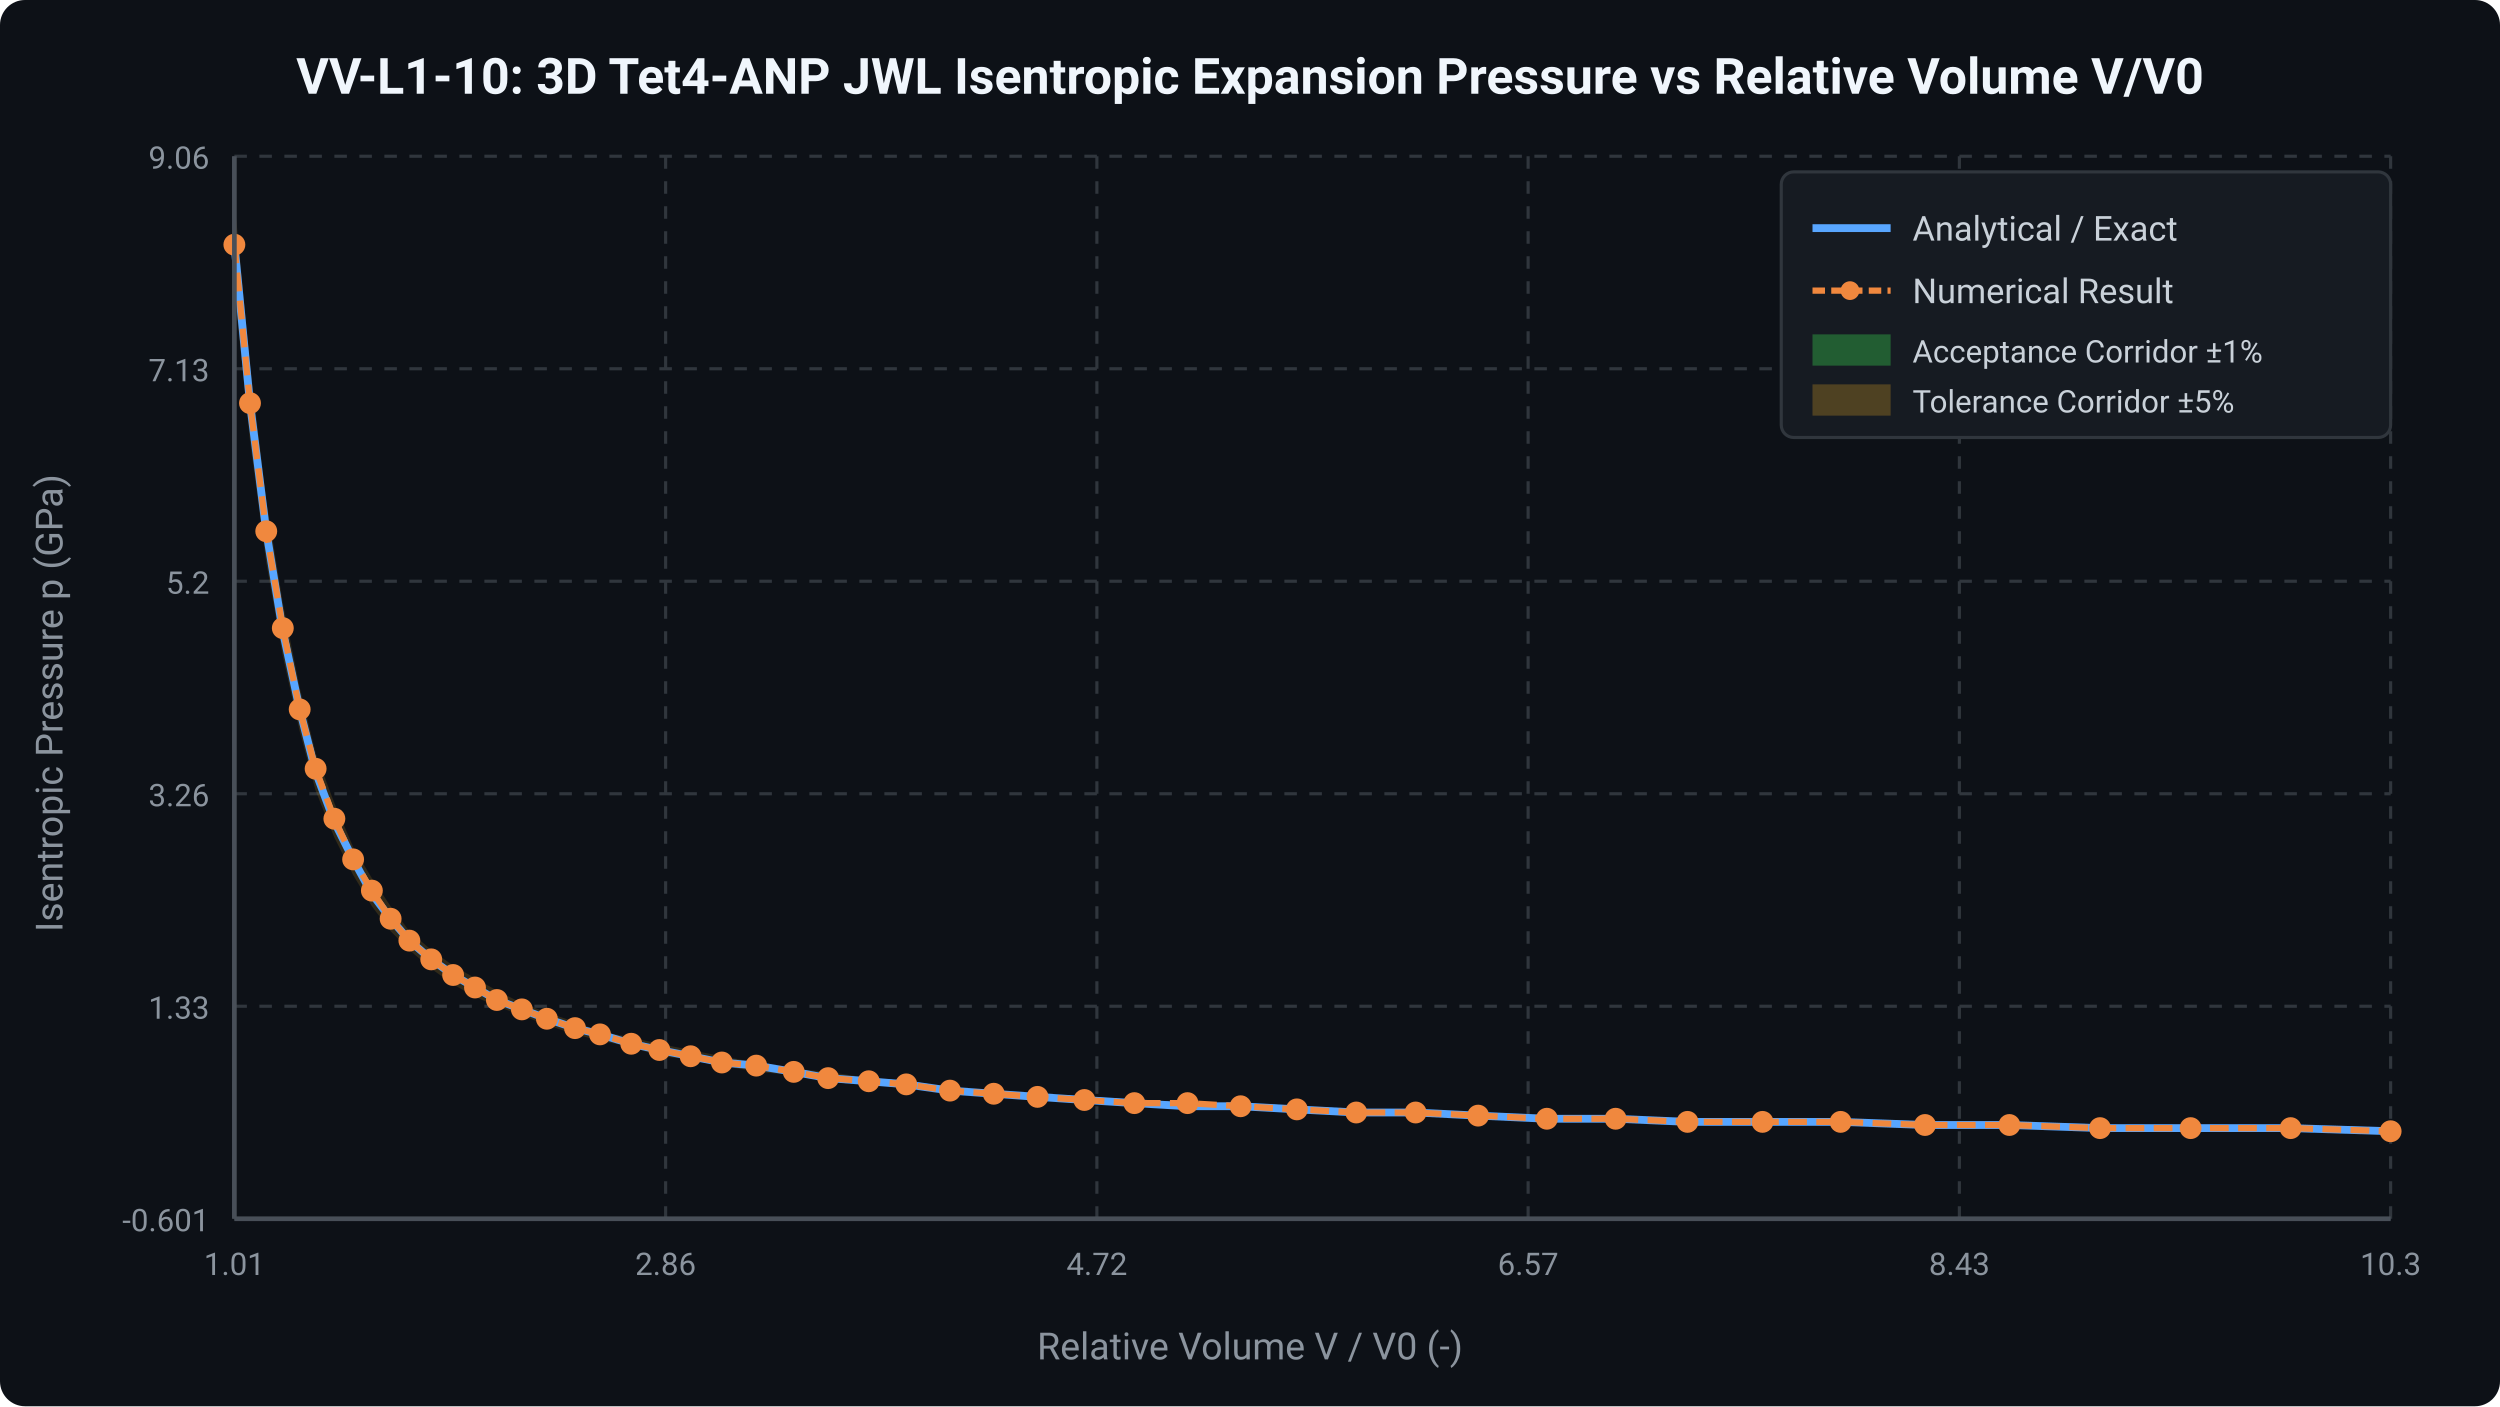
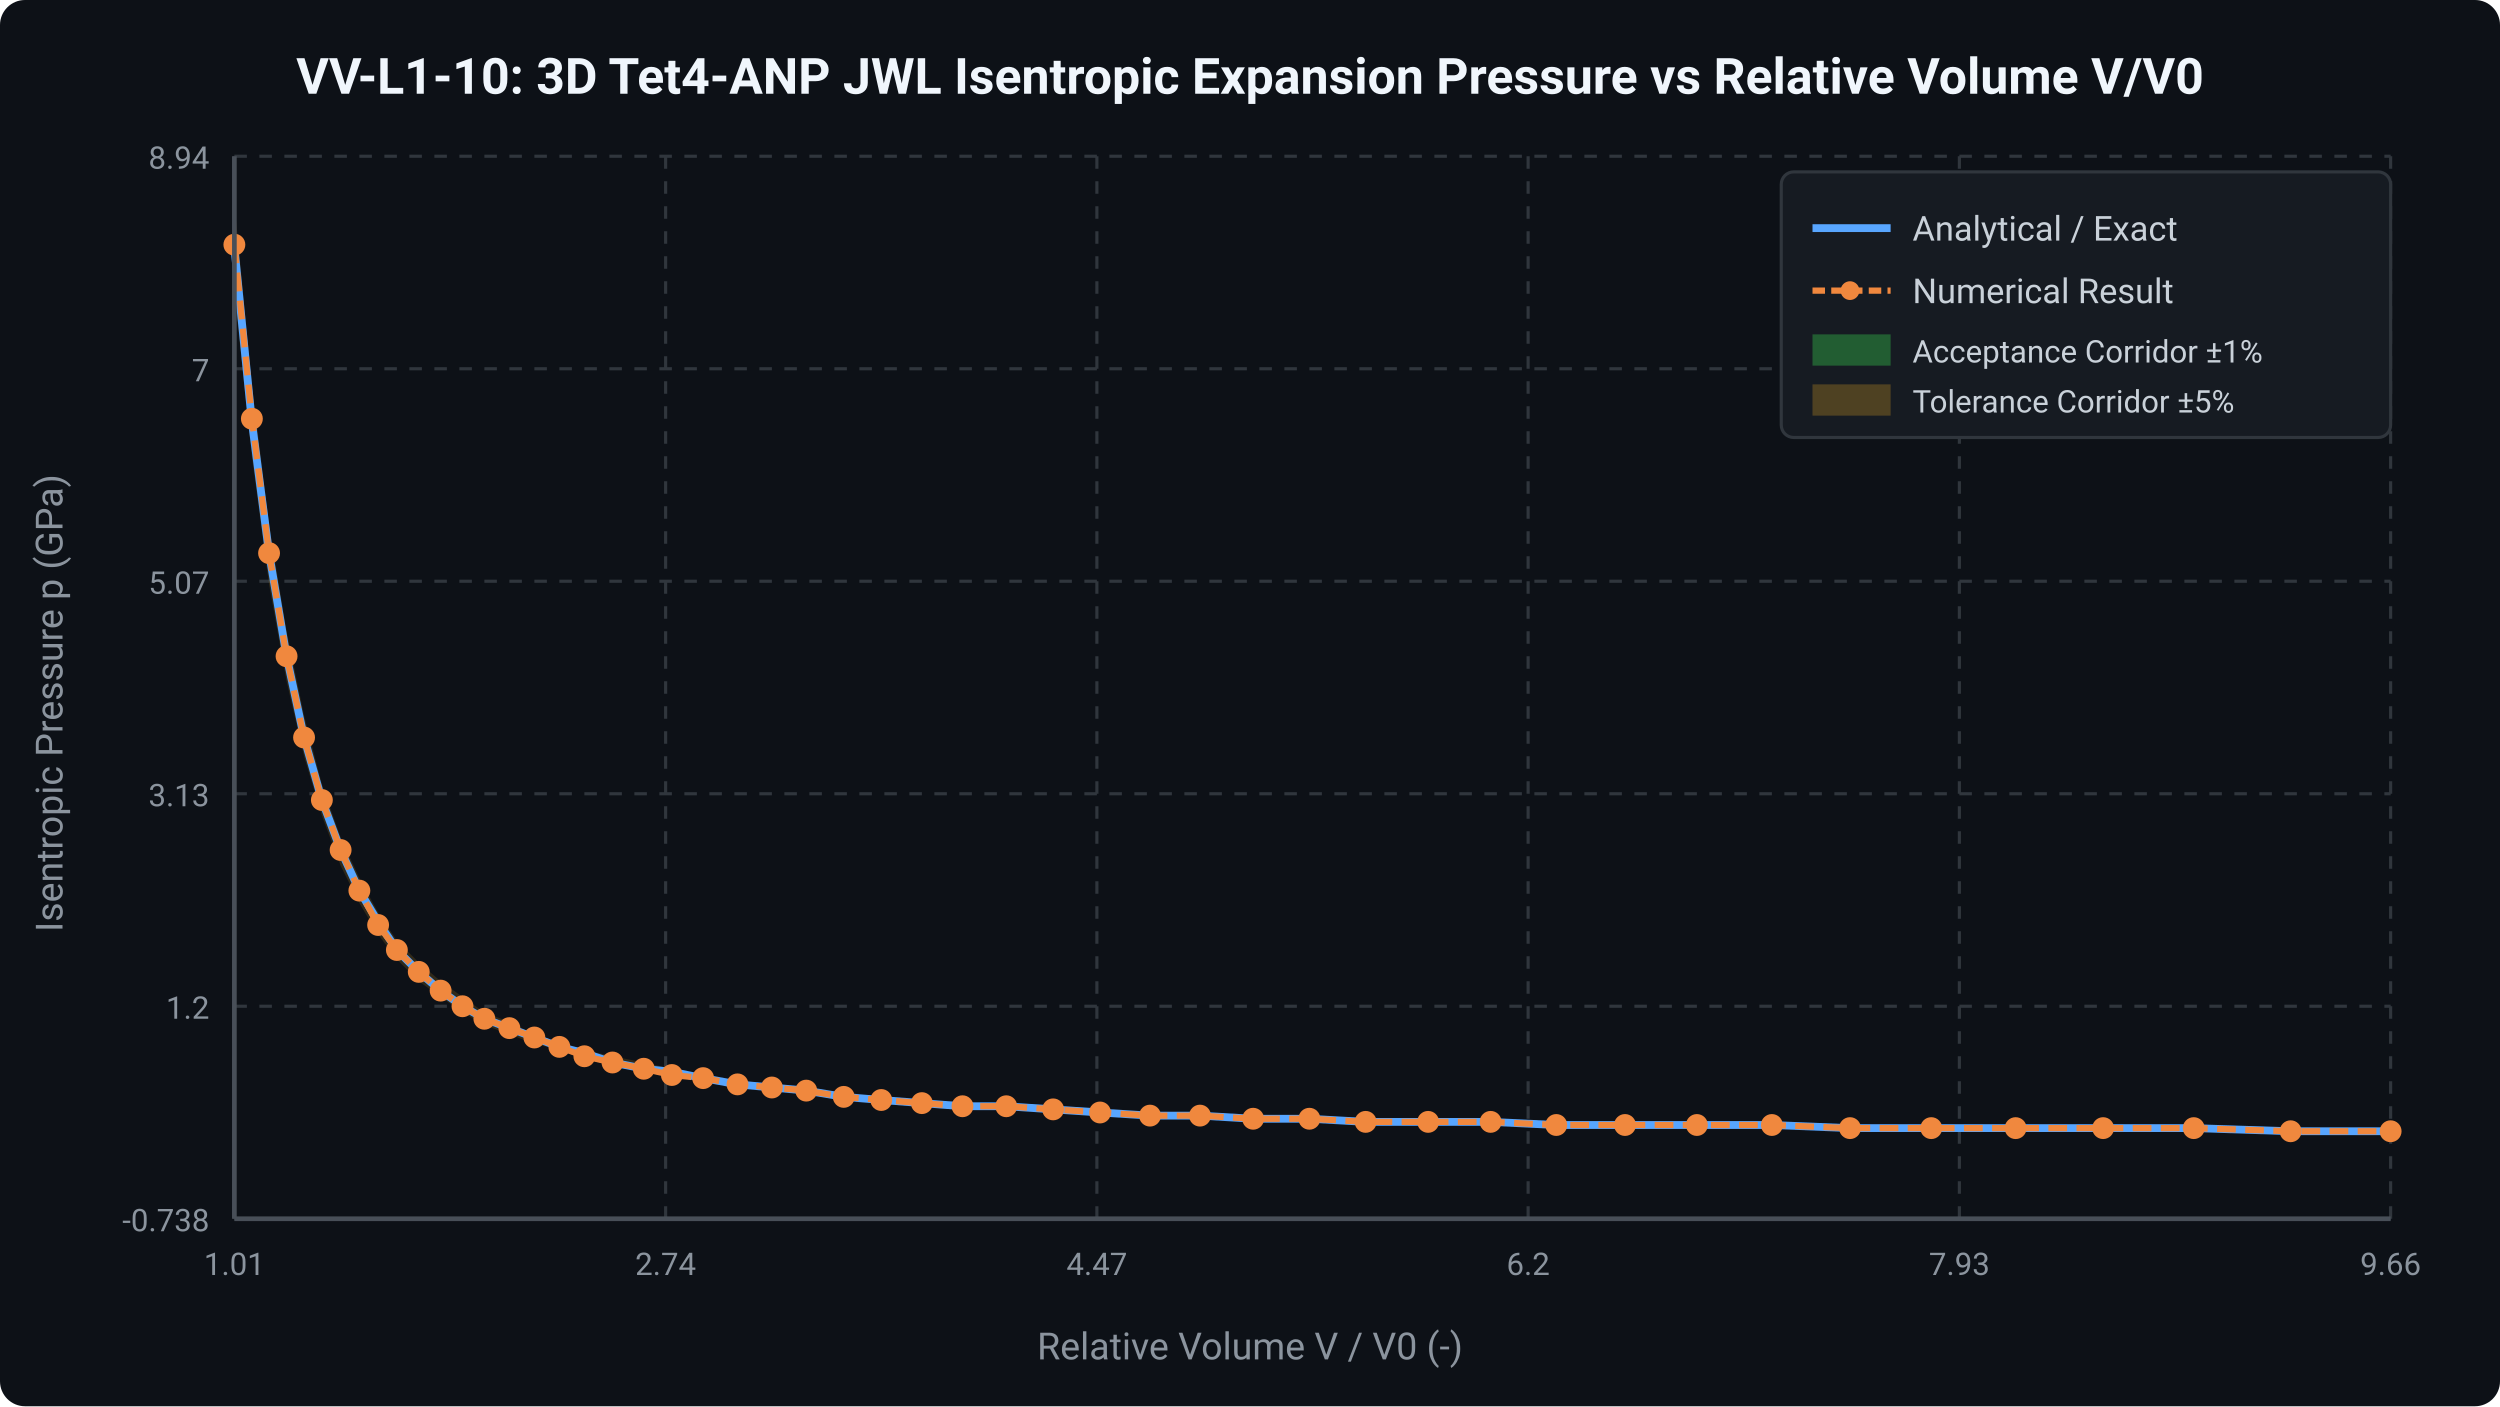
<svg xmlns="http://www.w3.org/2000/svg" viewBox="0 0 800 450" width="800" height="450">
  <style>
    text { font-family: -apple-system, BlinkMacSystemFont, 'Segoe UI', Roboto, Helvetica, Arial, sans-serif; fill: #c9d1d9; }
    .title { font-size: 16px; font-weight: 600; fill: #f0f6fc; }
    .axis-label { font-size: 12px; fill: #8b949e; }
    .tick { font-size: 10px; fill: #8b949e; }
    .grid { stroke: #30363d; stroke-width: 1; stroke-dasharray: 4,4; }
    .axis-line { stroke: #484f58; stroke-width: 1.5; }
    .exact-curve { fill: none; stroke: #58a6ff; stroke-width: 2.5; }
    .num-curve { fill: none; stroke: #f0883e; stroke-width: 2.0; stroke-dasharray: 6,3; }
    .corridor-yellow { fill: rgba(210, 153, 34, 0.18); }
    .corridor-green { fill: rgba(46, 160, 67, 0.30); }
  </style>
  <rect width="800" height="450" fill="#0d1117" rx="8" />
  <text x="400" y="30" text-anchor="middle" class="title">VV-L1-10: 3D Tet4-ANP JWL Isentropic Expansion Pressure vs Relative Volume V/V0</text>
  <line x1="75" y1="390" x2="765" y2="390" class="grid" />
-   <text x="67" y="394" text-anchor="end" class="tick">-0.601</text>
+   <text x="67" y="394" text-anchor="end" class="tick">-0.738</text>
  <line x1="75" y1="322" x2="765" y2="322" class="grid" />
-   <text x="67" y="326" text-anchor="end" class="tick">1.33</text>
+   <text x="67" y="326" text-anchor="end" class="tick">1.2</text>
  <line x1="75" y1="254" x2="765" y2="254" class="grid" />
-   <text x="67" y="258" text-anchor="end" class="tick">3.26</text>
+   <text x="67" y="258" text-anchor="end" class="tick">3.13</text>
  <line x1="75" y1="186" x2="765" y2="186" class="grid" />
-   <text x="67" y="190" text-anchor="end" class="tick">5.2</text>
+   <text x="67" y="190" text-anchor="end" class="tick">5.07</text>
  <line x1="75" y1="118" x2="765" y2="118" class="grid" />
-   <text x="67" y="122" text-anchor="end" class="tick">7.13</text>
+   <text x="67" y="122" text-anchor="end" class="tick">7</text>
  <line x1="75" y1="50" x2="765" y2="50" class="grid" />
-   <text x="67" y="54" text-anchor="end" class="tick">9.06</text>
+   <text x="67" y="54" text-anchor="end" class="tick">8.94</text>
  <line x1="75" y1="50" x2="75" y2="390" class="grid" />
  <text x="75" y="408" text-anchor="middle" class="tick">1.01</text>
  <line x1="213" y1="50" x2="213" y2="390" class="grid" />
-   <text x="213" y="408" text-anchor="middle" class="tick">2.86</text>
+   <text x="213" y="408" text-anchor="middle" class="tick">2.74</text>
  <line x1="351" y1="50" x2="351" y2="390" class="grid" />
-   <text x="351" y="408" text-anchor="middle" class="tick">4.72</text>
+   <text x="351" y="408" text-anchor="middle" class="tick">4.47</text>
  <line x1="489" y1="50" x2="489" y2="390" class="grid" />
-   <text x="489" y="408" text-anchor="middle" class="tick">6.57</text>
+   <text x="489" y="408" text-anchor="middle" class="tick">6.2</text>
  <line x1="627" y1="50" x2="627" y2="390" class="grid" />
-   <text x="627" y="408" text-anchor="middle" class="tick">8.43</text>
+   <text x="627" y="408" text-anchor="middle" class="tick">7.93</text>
  <line x1="765" y1="50" x2="765" y2="390" class="grid" />
-   <text x="765" y="408" text-anchor="middle" class="tick">10.3</text>
-   <path class="corridor-yellow" d="M 75 63.8 L 80 117 L 85.2 160 L 90.5 193 L 95.9 220 L 101 241 L 107 257 L 113 271 L 119 281 L 125 290 L 131 298 L 138 304 L 145 309 L 152 313 L 159 317 L 167 321 L 175 324 L 184 327 L 192 330 L 202 332 L 211 334 L 221 336 L 231 338 L 242 340 L 254 342 L 265 343 L 278 345 L 290 346 L 304 348 L 318 349 L 332 350 L 347 351 L 363 352 L 380 353 L 397 354 L 415 354 L 434 355 L 453 356 L 473 356 L 495 357 L 517 358 L 540 358 L 564 359 L 589 359 L 616 359 L 643 360 L 672 360 L 701 361 L 733 361 L 765 361 L 765 362 L 733 362 L 701 361 L 672 361 L 643 361 L 616 360 L 589 360 L 564 360 L 540 359 L 517 359 L 495 358 L 473 358 L 453 357 L 434 356 L 415 356 L 397 355 L 380 354 L 363 353 L 347 353 L 332 352 L 318 351 L 304 350 L 290 348 L 278 347 L 265 346 L 254 344 L 242 343 L 231 341 L 221 339 L 211 338 L 202 335 L 192 333 L 184 331 L 175 328 L 167 325 L 159 322 L 152 319 L 145 315 L 138 310 L 131 304 L 125 298 L 119 290 L 113 280 L 107 268 L 101 253 L 95.9 234 L 90.5 210 L 85.2 180 L 80 141 L 75 92.9 Z" />
-   <path class="corridor-green" d="M 75 75.4 L 80 126 L 85.2 168 L 90.5 200 L 95.9 225 L 101 245 L 107 261 L 113 274 L 119 285 L 125 293 L 131 300 L 138 306 L 145 311 L 152 316 L 159 319 L 167 323 L 175 326 L 184 329 L 192 331 L 202 333 L 211 336 L 221 338 L 231 339 L 242 341 L 254 343 L 265 344 L 278 346 L 290 347 L 304 348 L 318 350 L 332 351 L 347 352 L 363 353 L 380 353 L 397 354 L 415 355 L 434 356 L 453 356 L 473 357 L 495 357 L 517 358 L 540 358 L 564 359 L 589 359 L 616 360 L 643 360 L 672 361 L 701 361 L 733 361 L 765 362 L 765 362 L 733 361 L 701 361 L 672 361 L 643 360 L 616 360 L 589 360 L 564 359 L 540 359 L 517 358 L 495 358 L 473 357 L 453 357 L 434 356 L 415 355 L 397 354 L 380 354 L 363 353 L 347 352 L 332 351 L 318 350 L 304 349 L 290 348 L 278 346 L 265 345 L 254 343 L 242 342 L 231 340 L 221 338 L 211 336 L 202 334 L 192 332 L 184 329 L 175 327 L 167 324 L 159 320 L 152 317 L 145 312 L 138 307 L 131 302 L 125 295 L 119 286 L 113 276 L 107 264 L 101 248 L 95.9 228 L 90.5 203 L 85.2 172 L 80 131 L 75 81.2 Z" />
-   <path class="exact-curve" d="M 75 78.3 L 80 129 L 85.2 170 L 90.5 202 L 95.9 227 L 101 247 L 107 263 L 113 275 L 119 286 L 125 294 L 131 301 L 138 307 L 145 312 L 152 316 L 159 320 L 167 323 L 175 326 L 184 329 L 192 331 L 202 334 L 211 336 L 221 338 L 231 340 L 242 341 L 254 343 L 265 345 L 278 346 L 290 347 L 304 349 L 318 350 L 332 351 L 347 352 L 363 353 L 380 354 L 397 354 L 415 355 L 434 356 L 453 356 L 473 357 L 495 358 L 517 358 L 540 359 L 564 359 L 589 359 L 616 360 L 643 360 L 672 361 L 701 361 L 733 361 L 765 362 " />
-   <path class="num-curve" d="M 75 78.3 L 80 129 L 85.2 170 L 90.5 201 L 95.9 227 L 101 246 L 107 262 L 113 275 L 119 285 L 125 294 L 131 301 L 138 307 L 145 312 L 152 316 L 159 320 L 167 323 L 175 326 L 184 329 L 192 331 L 202 334 L 211 336 L 221 338 L 231 340 L 242 341 L 254 343 L 265 345 L 278 346 L 290 347 L 304 349 L 318 350 L 332 351 L 347 352 L 363 353 L 380 353 L 397 354 L 415 355 L 434 356 L 453 356 L 473 357 L 495 358 L 517 358 L 540 359 L 564 359 L 589 359 L 616 360 L 643 360 L 672 361 L 701 361 L 733 361 L 765 362 " />
+   <text x="765" y="408" text-anchor="middle" class="tick">9.66</text>
+   <path class="corridor-yellow" d="M 75 65 L 80.6 123 L 86.1 168 L 91.7 202 L 97.3 229 L 103 251 L 109 268 L 115 281 L 121 292 L 127 301 L 134 308 L 141 314 L 148 319 L 155 324 L 163 327 L 171 331 L 179 334 L 187 336 L 196 338 L 206 340 L 215 342 L 225 344 L 236 346 L 247 347 L 258 349 L 270 350 L 282 351 L 295 352 L 308 353 L 322 354 L 337 355 L 352 355 L 368 356 L 384 357 L 401 357 L 419 358 L 437 358 L 457 359 L 477 359 L 498 359 L 520 360 L 543 360 L 567 360 L 592 360 L 618 361 L 645 361 L 673 361 L 702 361 L 733 361 L 765 362 L 765 362 L 733 362 L 702 361 L 673 361 L 645 361 L 618 361 L 592 361 L 567 361 L 543 360 L 520 360 L 498 360 L 477 360 L 457 359 L 437 359 L 419 358 L 401 358 L 384 357 L 368 357 L 352 356 L 337 356 L 322 355 L 308 354 L 295 353 L 282 352 L 270 351 L 258 350 L 247 349 L 236 348 L 225 346 L 215 344 L 206 343 L 196 341 L 187 339 L 179 336 L 171 334 L 163 331 L 155 328 L 148 324 L 141 319 L 134 314 L 127 307 L 121 299 L 115 289 L 109 277 L 103 261 L 97.3 242 L 91.7 218 L 86.1 187 L 80.6 146 L 75 93.5 Z" />
+   <path class="corridor-green" d="M 75 76.4 L 80.6 132 L 86.1 175 L 91.7 209 L 97.3 234 L 103 255 L 109 271 L 115 284 L 121 295 L 127 303 L 134 310 L 141 316 L 148 321 L 155 325 L 163 329 L 171 332 L 179 335 L 187 337 L 196 339 L 206 341 L 215 343 L 225 345 L 236 346 L 247 348 L 258 349 L 270 350 L 282 352 L 295 353 L 308 353 L 322 354 L 337 355 L 352 356 L 368 356 L 384 357 L 401 358 L 419 358 L 437 358 L 457 359 L 477 359 L 498 360 L 520 360 L 543 360 L 567 360 L 592 361 L 618 361 L 645 361 L 673 361 L 702 361 L 733 361 L 765 362 L 765 362 L 733 362 L 702 361 L 673 361 L 645 361 L 618 361 L 592 361 L 567 360 L 543 360 L 520 360 L 498 360 L 477 359 L 457 359 L 437 359 L 419 358 L 401 358 L 384 357 L 368 357 L 352 356 L 337 355 L 322 355 L 308 354 L 295 353 L 282 352 L 270 351 L 258 350 L 247 348 L 236 347 L 225 345 L 215 344 L 206 342 L 196 340 L 187 338 L 179 335 L 171 333 L 163 330 L 155 326 L 148 322 L 141 317 L 134 311 L 127 305 L 121 296 L 115 286 L 109 273 L 103 257 L 97.3 237 L 91.7 212 L 86.1 179 L 80.6 137 L 75 82.1 Z" />
+   <path class="exact-curve" d="M 75 79.2 L 80.6 135 L 86.1 177 L 91.7 210 L 97.3 236 L 103 256 L 109 272 L 115 285 L 121 295 L 127 304 L 134 311 L 141 317 L 148 322 L 155 326 L 163 329 L 171 332 L 179 335 L 187 337 L 196 340 L 206 342 L 215 343 L 225 345 L 236 347 L 247 348 L 258 349 L 270 351 L 282 352 L 295 353 L 308 354 L 322 354 L 337 355 L 352 356 L 368 357 L 384 357 L 401 358 L 419 358 L 437 359 L 457 359 L 477 359 L 498 360 L 520 360 L 543 360 L 567 360 L 592 361 L 618 361 L 645 361 L 673 361 L 702 361 L 733 362 L 765 362 " />
+   <path class="num-curve" d="M 75 78.3 L 80.6 134 L 86.1 177 L 91.7 210 L 97.3 236 L 103 256 L 109 272 L 115 285 L 121 296 L 127 304 L 134 311 L 141 317 L 148 322 L 155 326 L 163 329 L 171 332 L 179 335 L 187 338 L 196 340 L 206 342 L 215 344 L 225 345 L 236 347 L 247 348 L 258 349 L 270 351 L 282 352 L 295 353 L 308 354 L 322 354 L 337 355 L 352 356 L 368 357 L 384 357 L 401 358 L 419 358 L 437 359 L 457 359 L 477 359 L 498 360 L 520 360 L 543 360 L 567 360 L 592 361 L 618 361 L 645 361 L 673 361 L 702 361 L 733 362 L 765 362 " />
  <circle cx="75" cy="78.3" r="3.5" fill="#f0883e" />
-   <circle cx="80" cy="129" r="3.5" fill="#f0883e" />
-   <circle cx="85.2" cy="170" r="3.5" fill="#f0883e" />
-   <circle cx="90.5" cy="201" r="3.5" fill="#f0883e" />
-   <circle cx="95.9" cy="227" r="3.5" fill="#f0883e" />
-   <circle cx="101" cy="246" r="3.5" fill="#f0883e" />
-   <circle cx="107" cy="262" r="3.5" fill="#f0883e" />
-   <circle cx="113" cy="275" r="3.5" fill="#f0883e" />
-   <circle cx="119" cy="285" r="3.5" fill="#f0883e" />
-   <circle cx="125" cy="294" r="3.5" fill="#f0883e" />
-   <circle cx="131" cy="301" r="3.5" fill="#f0883e" />
-   <circle cx="138" cy="307" r="3.5" fill="#f0883e" />
-   <circle cx="145" cy="312" r="3.5" fill="#f0883e" />
-   <circle cx="152" cy="316" r="3.5" fill="#f0883e" />
-   <circle cx="159" cy="320" r="3.5" fill="#f0883e" />
-   <circle cx="167" cy="323" r="3.5" fill="#f0883e" />
-   <circle cx="175" cy="326" r="3.5" fill="#f0883e" />
-   <circle cx="184" cy="329" r="3.5" fill="#f0883e" />
-   <circle cx="192" cy="331" r="3.5" fill="#f0883e" />
-   <circle cx="202" cy="334" r="3.5" fill="#f0883e" />
-   <circle cx="211" cy="336" r="3.5" fill="#f0883e" />
-   <circle cx="221" cy="338" r="3.5" fill="#f0883e" />
-   <circle cx="231" cy="340" r="3.5" fill="#f0883e" />
-   <circle cx="242" cy="341" r="3.5" fill="#f0883e" />
-   <circle cx="254" cy="343" r="3.5" fill="#f0883e" />
-   <circle cx="265" cy="345" r="3.5" fill="#f0883e" />
-   <circle cx="278" cy="346" r="3.5" fill="#f0883e" />
-   <circle cx="290" cy="347" r="3.5" fill="#f0883e" />
-   <circle cx="304" cy="349" r="3.5" fill="#f0883e" />
-   <circle cx="318" cy="350" r="3.5" fill="#f0883e" />
-   <circle cx="332" cy="351" r="3.5" fill="#f0883e" />
-   <circle cx="347" cy="352" r="3.5" fill="#f0883e" />
-   <circle cx="363" cy="353" r="3.5" fill="#f0883e" />
-   <circle cx="380" cy="353" r="3.5" fill="#f0883e" />
-   <circle cx="397" cy="354" r="3.5" fill="#f0883e" />
-   <circle cx="415" cy="355" r="3.5" fill="#f0883e" />
-   <circle cx="434" cy="356" r="3.5" fill="#f0883e" />
-   <circle cx="453" cy="356" r="3.5" fill="#f0883e" />
-   <circle cx="473" cy="357" r="3.5" fill="#f0883e" />
-   <circle cx="495" cy="358" r="3.5" fill="#f0883e" />
-   <circle cx="517" cy="358" r="3.5" fill="#f0883e" />
-   <circle cx="540" cy="359" r="3.5" fill="#f0883e" />
-   <circle cx="564" cy="359" r="3.5" fill="#f0883e" />
-   <circle cx="589" cy="359" r="3.5" fill="#f0883e" />
-   <circle cx="616" cy="360" r="3.5" fill="#f0883e" />
-   <circle cx="643" cy="360" r="3.5" fill="#f0883e" />
-   <circle cx="672" cy="361" r="3.5" fill="#f0883e" />
-   <circle cx="701" cy="361" r="3.5" fill="#f0883e" />
-   <circle cx="733" cy="361" r="3.5" fill="#f0883e" />
+   <circle cx="80.6" cy="134" r="3.5" fill="#f0883e" />
+   <circle cx="86.1" cy="177" r="3.5" fill="#f0883e" />
+   <circle cx="91.7" cy="210" r="3.5" fill="#f0883e" />
+   <circle cx="97.3" cy="236" r="3.5" fill="#f0883e" />
+   <circle cx="103" cy="256" r="3.5" fill="#f0883e" />
+   <circle cx="109" cy="272" r="3.5" fill="#f0883e" />
+   <circle cx="115" cy="285" r="3.5" fill="#f0883e" />
+   <circle cx="121" cy="296" r="3.5" fill="#f0883e" />
+   <circle cx="127" cy="304" r="3.5" fill="#f0883e" />
+   <circle cx="134" cy="311" r="3.5" fill="#f0883e" />
+   <circle cx="141" cy="317" r="3.5" fill="#f0883e" />
+   <circle cx="148" cy="322" r="3.5" fill="#f0883e" />
+   <circle cx="155" cy="326" r="3.5" fill="#f0883e" />
+   <circle cx="163" cy="329" r="3.5" fill="#f0883e" />
+   <circle cx="171" cy="332" r="3.5" fill="#f0883e" />
+   <circle cx="179" cy="335" r="3.5" fill="#f0883e" />
+   <circle cx="187" cy="338" r="3.5" fill="#f0883e" />
+   <circle cx="196" cy="340" r="3.5" fill="#f0883e" />
+   <circle cx="206" cy="342" r="3.5" fill="#f0883e" />
+   <circle cx="215" cy="344" r="3.5" fill="#f0883e" />
+   <circle cx="225" cy="345" r="3.5" fill="#f0883e" />
+   <circle cx="236" cy="347" r="3.5" fill="#f0883e" />
+   <circle cx="247" cy="348" r="3.5" fill="#f0883e" />
+   <circle cx="258" cy="349" r="3.5" fill="#f0883e" />
+   <circle cx="270" cy="351" r="3.5" fill="#f0883e" />
+   <circle cx="282" cy="352" r="3.5" fill="#f0883e" />
+   <circle cx="295" cy="353" r="3.5" fill="#f0883e" />
+   <circle cx="308" cy="354" r="3.5" fill="#f0883e" />
+   <circle cx="322" cy="354" r="3.5" fill="#f0883e" />
+   <circle cx="337" cy="355" r="3.5" fill="#f0883e" />
+   <circle cx="352" cy="356" r="3.5" fill="#f0883e" />
+   <circle cx="368" cy="357" r="3.5" fill="#f0883e" />
+   <circle cx="384" cy="357" r="3.5" fill="#f0883e" />
+   <circle cx="401" cy="358" r="3.5" fill="#f0883e" />
+   <circle cx="419" cy="358" r="3.5" fill="#f0883e" />
+   <circle cx="437" cy="359" r="3.5" fill="#f0883e" />
+   <circle cx="457" cy="359" r="3.5" fill="#f0883e" />
+   <circle cx="477" cy="359" r="3.5" fill="#f0883e" />
+   <circle cx="498" cy="360" r="3.5" fill="#f0883e" />
+   <circle cx="520" cy="360" r="3.5" fill="#f0883e" />
+   <circle cx="543" cy="360" r="3.5" fill="#f0883e" />
+   <circle cx="567" cy="360" r="3.5" fill="#f0883e" />
+   <circle cx="592" cy="361" r="3.5" fill="#f0883e" />
+   <circle cx="618" cy="361" r="3.5" fill="#f0883e" />
+   <circle cx="645" cy="361" r="3.5" fill="#f0883e" />
+   <circle cx="673" cy="361" r="3.5" fill="#f0883e" />
+   <circle cx="702" cy="361" r="3.5" fill="#f0883e" />
+   <circle cx="733" cy="362" r="3.5" fill="#f0883e" />
  <circle cx="765" cy="362" r="3.5" fill="#f0883e" />
  <line x1="75" y1="390" x2="765" y2="390" class="axis-line" />
  <line x1="75" y1="50" x2="75" y2="390" class="axis-line" />
  <text x="400" y="435" text-anchor="middle" class="axis-label">Relative Volume V / V0 (-)</text>
  <text x="20" y="225" text-anchor="middle" transform="rotate(-90 20 225)" class="axis-label">Isentropic Pressure p (GPa)</text>
  <rect x="570" y="55" width="195" height="85" fill="#161b22" stroke="#30363d" rx="4" />
  <line x1="580" y1="73" x2="605" y2="73" stroke="#58a6ff" stroke-width="2.5" />
  <text x="612" y="77" font-size="11">Analytical / Exact</text>
  <line x1="580" y1="93" x2="605" y2="93" stroke="#f0883e" stroke-width="2.0" stroke-dasharray="4,2" />
  <circle cx="592" cy="93" r="3" fill="#f0883e" />
  <text x="612" y="97" font-size="11">Numerical Result</text>
  <rect x="580" y="107" width="25" height="10" fill="rgba(46,160,67,0.5)" />
  <text x="612" y="116" font-size="10">Acceptance Corridor ±1%</text>
  <rect x="580" y="123" width="25" height="10" fill="rgba(210,153,34,0.3)" />
  <text x="612" y="132" font-size="10">Tolerance Corridor ±5%</text>
</svg>
